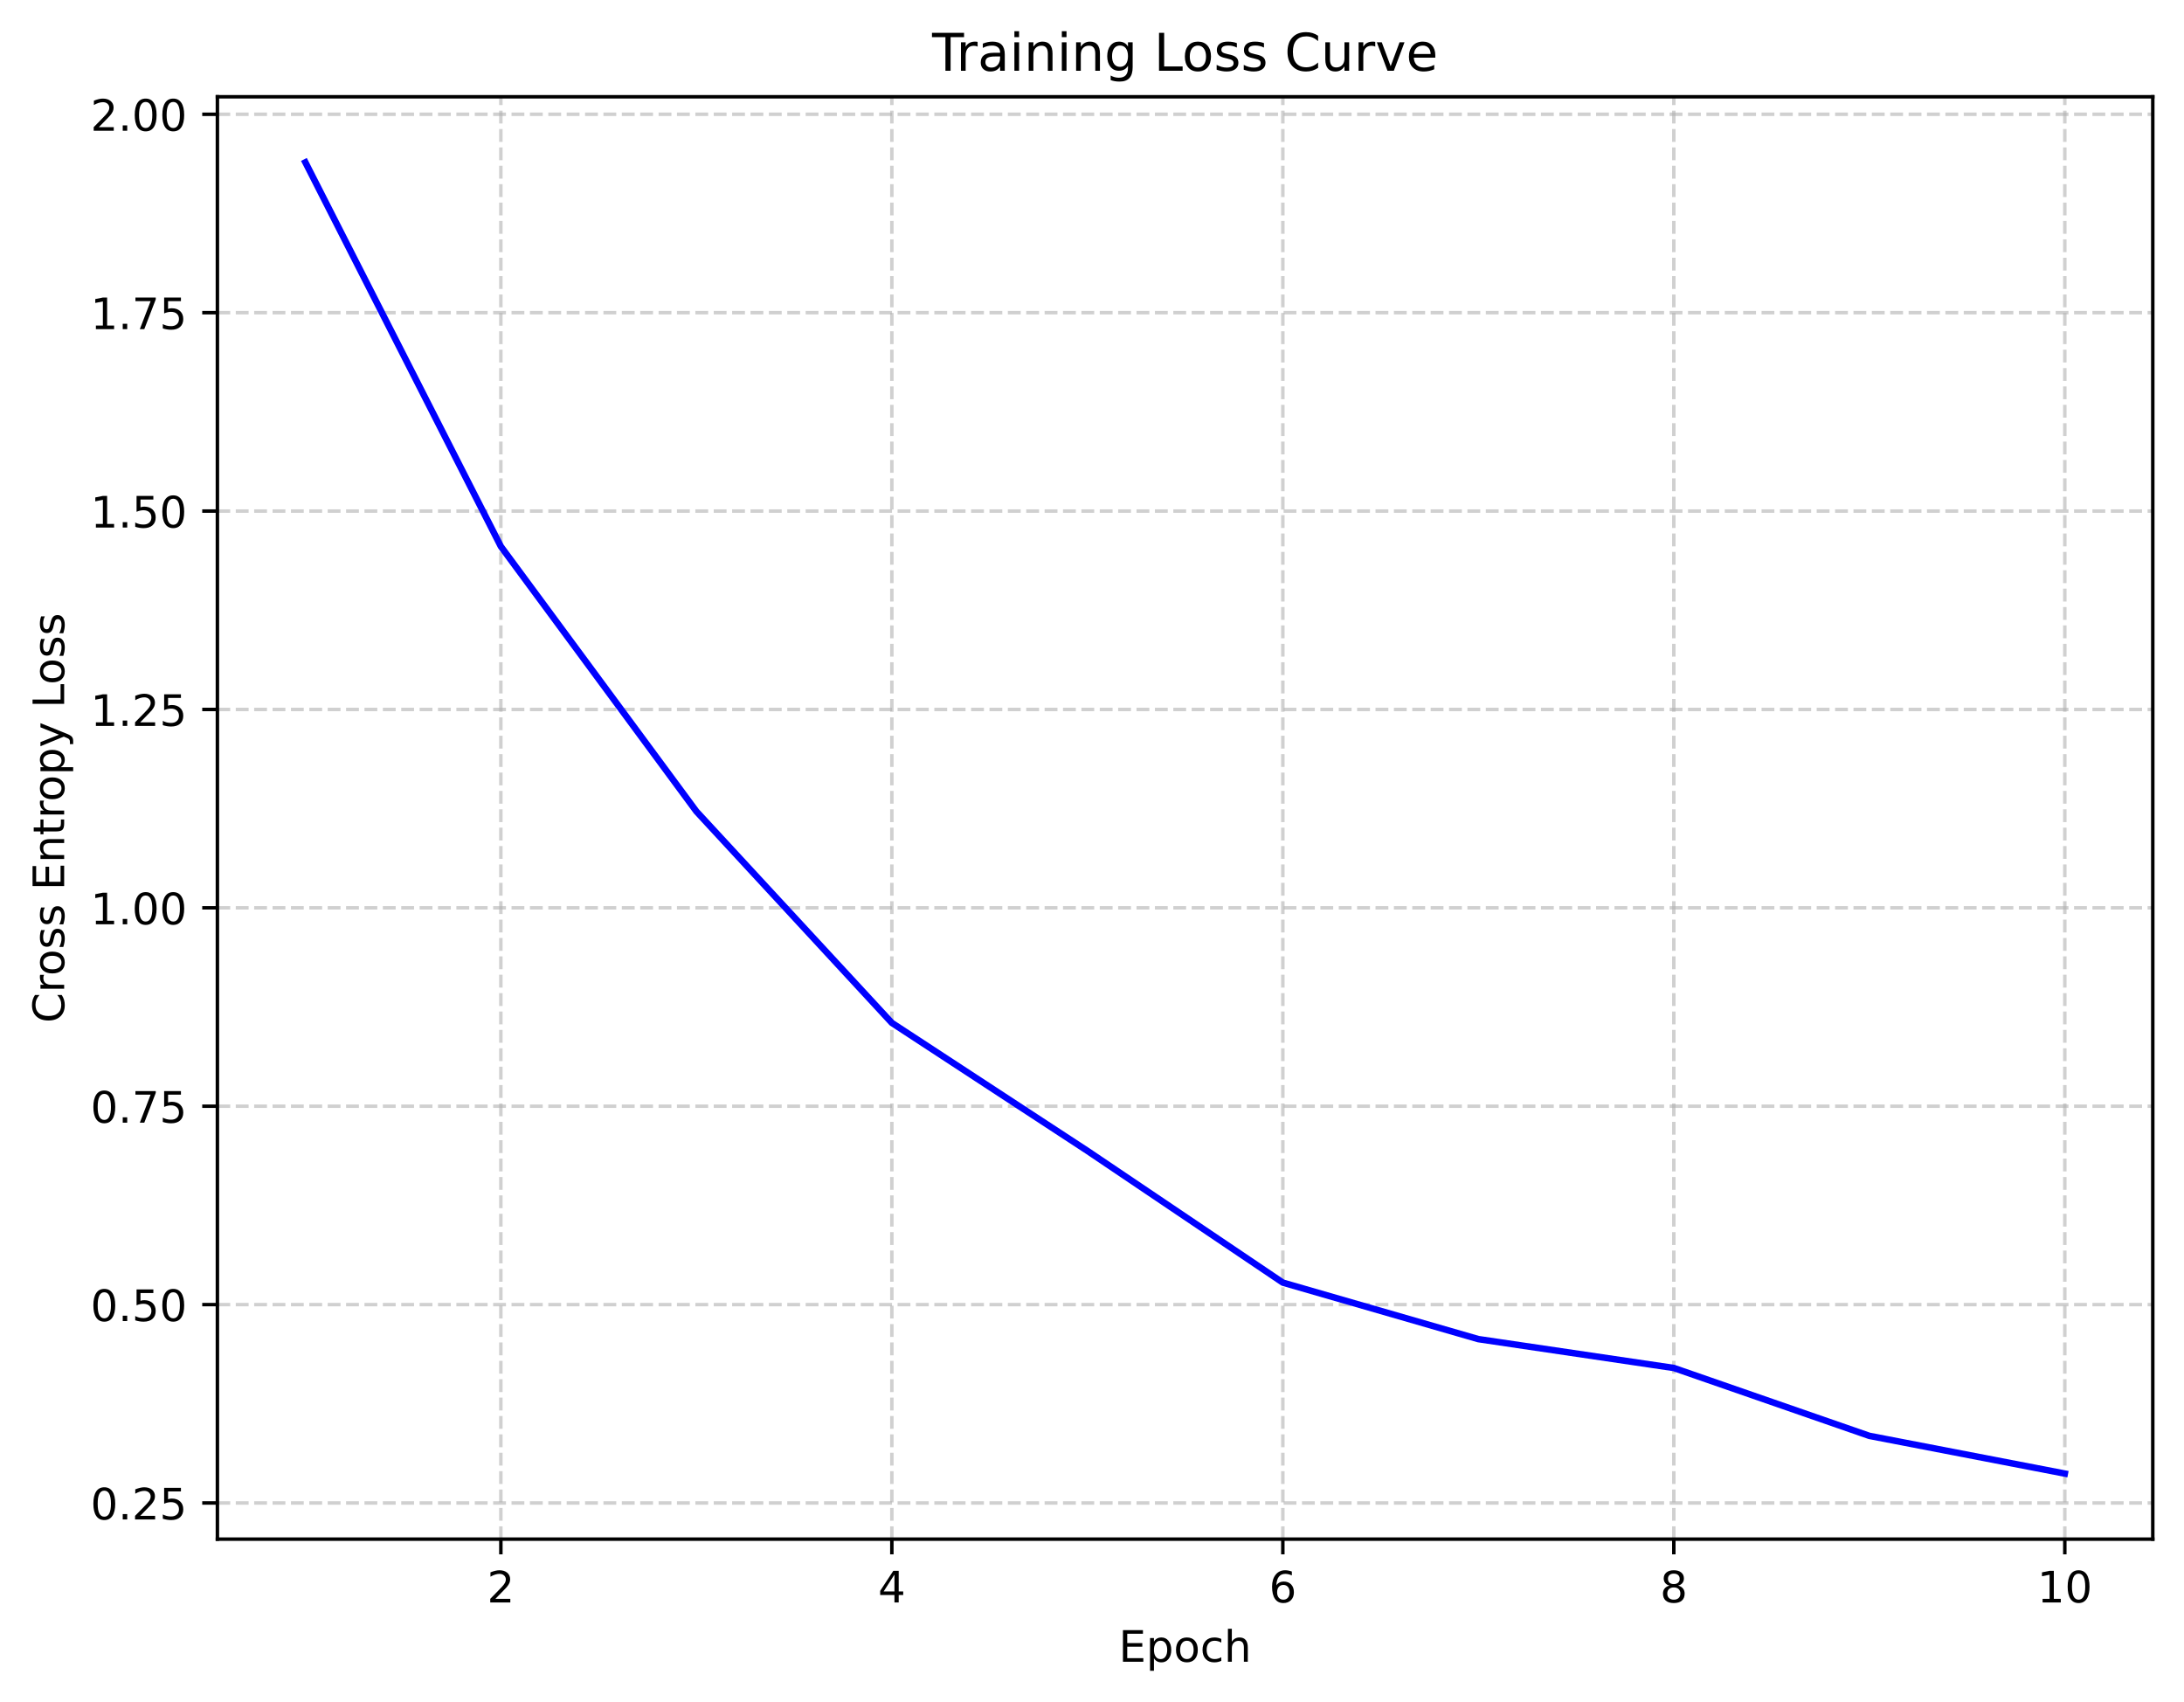
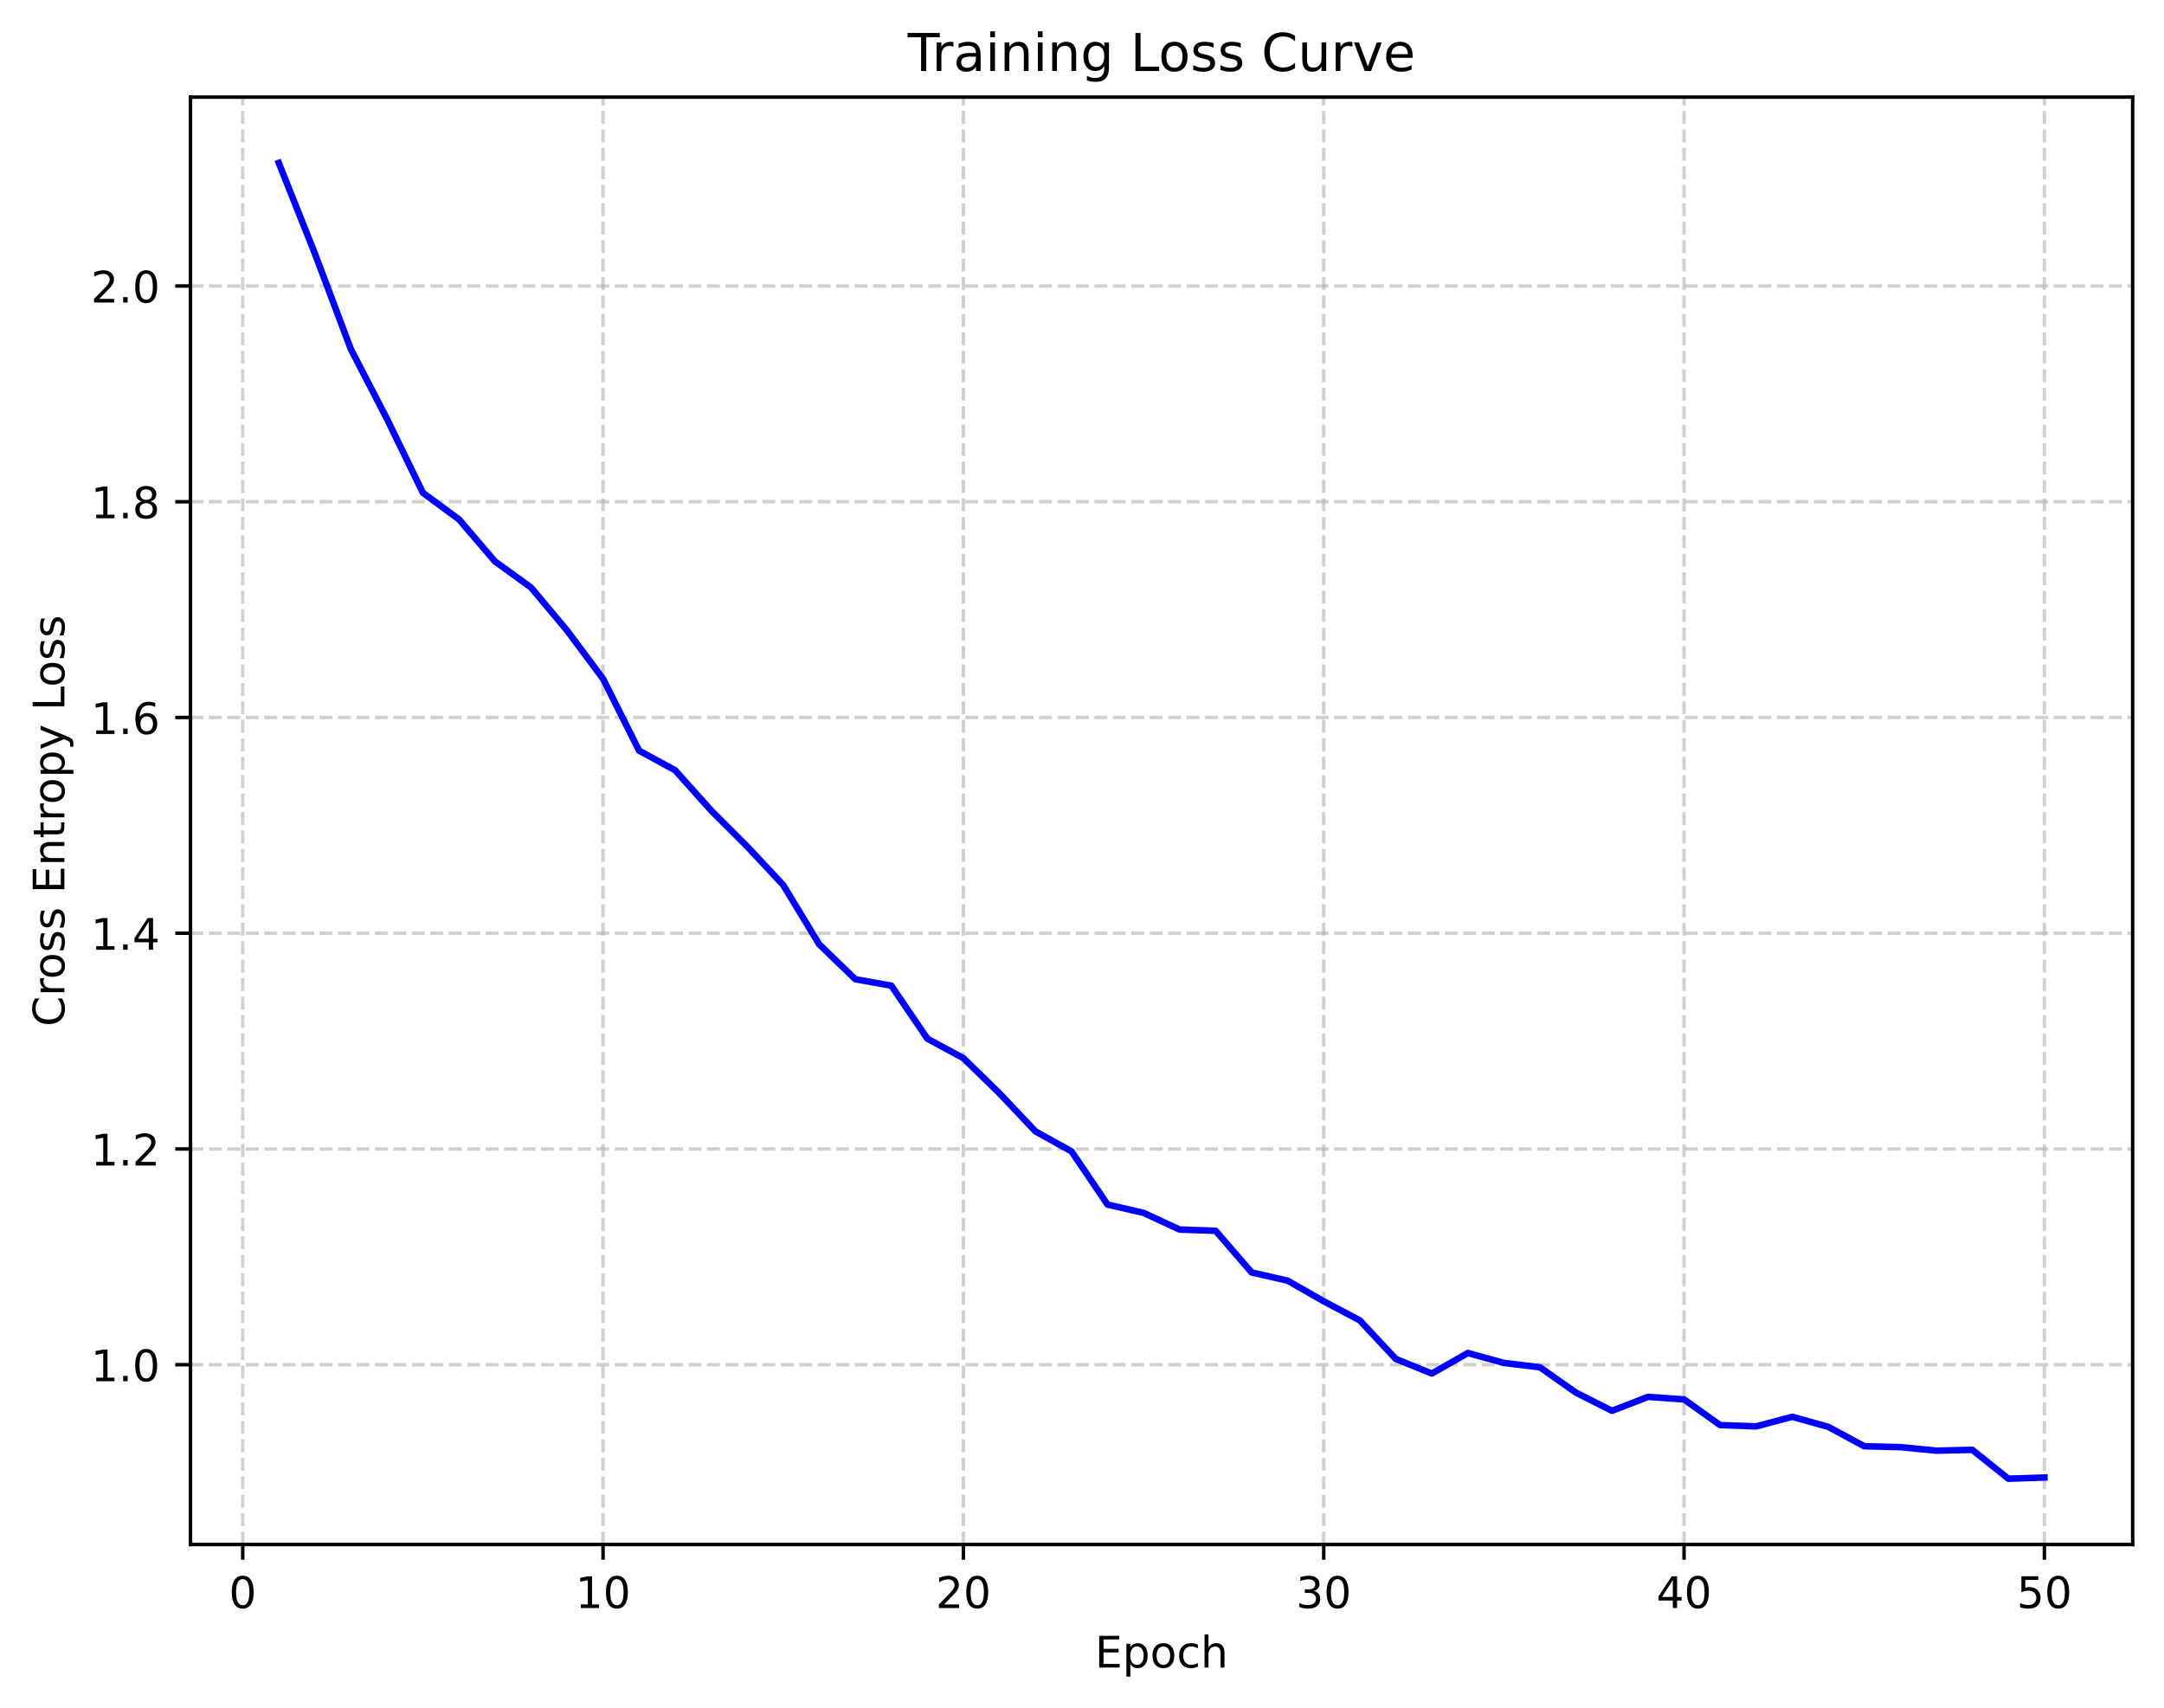
- <svg xmlns="http://www.w3.org/2000/svg" xmlns:xlink="http://www.w3.org/1999/xlink" width="503.744pt" height="392.514pt" viewBox="0 0 503.744 392.514" version="1.1">
+ <svg xmlns="http://www.w3.org/2000/svg" xmlns:xlink="http://www.w3.org/1999/xlink" width="497.381pt" height="392.514pt" viewBox="0 0 497.381 392.514" version="1.1">
  <defs>
    <style type="text/css">*{stroke-linejoin: round; stroke-linecap: butt}</style>
  </defs>
  <g id="figure_1">
    <g id="patch_1">
-       <path d="M 0 392.514  L 503.744 392.514  L 503.744 0  L 0 0  z " style="fill: #ffffff" />
+       <path d="M 0 392.514  L 497.381 392.514  L 497.381 0  L 0 0  z " style="fill: #ffffff" />
    </g>
    <g id="axes_1">
      <g id="patch_2">
-         <path d="M 50.144 354.958  L 496.544 354.958  L 496.544 22.318  L 50.144 22.318  z " style="fill: #ffffff" />
+         <path d="M 43.781 354.958  L 490.181 354.958  L 490.181 22.318  L 43.781 22.318  z " style="fill: #ffffff" />
      </g>
      <g id="matplotlib.axis_1">
        <g id="xtick_1">
          <g id="line2d_1">
-             <path d="M 115.526 354.958  L 115.526 22.318  " clip-path="url(#pd8fbe3fbb9)" style="fill: none; stroke-dasharray: 2.96,1.28; stroke-dashoffset: 0; stroke: #b0b0b0; stroke-opacity: 0.6; stroke-width: 0.8" />
+             <path d="M 55.79 354.958  L 55.79 22.318  " clip-path="url(#p3bcf07c36f)" style="fill: none; stroke-dasharray: 2.96,1.28; stroke-dashoffset: 0; stroke: #b0b0b0; stroke-opacity: 0.6; stroke-width: 0.8" />
          </g>
          <g id="line2d_2">
            <defs>
-               <path id="mea596f3a47" d="M 0 0  L 0 3.5  " style="stroke: #000000; stroke-width: 0.8" />
+               <path id="m76a805676d" d="M 0 0  L 0 3.5  " style="stroke: #000000; stroke-width: 0.8" />
            </defs>
            <g>
-               <use xlink:href="#mea596f3a47" x="115.526" y="354.958" style="stroke: #000000; stroke-width: 0.8" />
+               <use xlink:href="#m76a805676d" x="55.79" y="354.958" style="stroke: #000000; stroke-width: 0.8" />
            </g>
          </g>
          <g id="text_1">
-             <g transform="translate(112.3443 369.5566) scale(0.1 -0.1)">
-               <defs>
-                 <path id="DejaVuSans-32" d="M 1228 531  L 3431 531  L 3431 0  L 469 0  L 469 531  Q 828 903 1448 1529  Q 2069 2156 2228 2338  Q 2531 2678 2651 2914  Q 2772 3150 2772 3378  Q 2772 3750 2511 3984  Q 2250 4219 1831 4219  Q 1534 4219 1204 4116  Q 875 4013 500 3803  L 500 4441  Q 881 4594 1212 4672  Q 1544 4750 1819 4750  Q 2544 4750 2975 4387  Q 3406 4025 3406 3419  Q 3406 3131 3298 2873  Q 3191 2616 2906 2266  Q 2828 2175 2409 1742  Q 1991 1309 1228 531  z " transform="scale(0.015625)" />
-               </defs>
-               <use xlink:href="#DejaVuSans-32" />
+             <g transform="translate(52.60891 369.5566) scale(0.1 -0.1)">
+               <defs>
+                 <path id="DejaVuSans-30" d="M 2034 4250  Q 1547 4250 1301 3770  Q 1056 3291 1056 2328  Q 1056 1369 1301 889  Q 1547 409 2034 409  Q 2525 409 2770 889  Q 3016 1369 3016 2328  Q 3016 3291 2770 3770  Q 2525 4250 2034 4250  z M 2034 4750  Q 2819 4750 3233 4129  Q 3647 3509 3647 2328  Q 3647 1150 3233 529  Q 2819 -91 2034 -91  Q 1250 -91 836 529  Q 422 1150 422 2328  Q 422 3509 836 4129  Q 1250 4750 2034 4750  z " transform="scale(0.015625)" />
+               </defs>
+               <use xlink:href="#DejaVuSans-30" />
            </g>
          </g>
        </g>
        <g id="xtick_2">
          <g id="line2d_3">
-             <path d="M 205.707 354.958  L 205.707 22.318  " clip-path="url(#pd8fbe3fbb9)" style="fill: none; stroke-dasharray: 2.96,1.28; stroke-dashoffset: 0; stroke: #b0b0b0; stroke-opacity: 0.6; stroke-width: 0.8" />
+             <path d="M 138.61 354.958  L 138.61 22.318  " clip-path="url(#p3bcf07c36f)" style="fill: none; stroke-dasharray: 2.96,1.28; stroke-dashoffset: 0; stroke: #b0b0b0; stroke-opacity: 0.6; stroke-width: 0.8" />
          </g>
          <g id="line2d_4">
            <g>
-               <use xlink:href="#mea596f3a47" x="205.707" y="354.958" style="stroke: #000000; stroke-width: 0.8" />
+               <use xlink:href="#m76a805676d" x="138.61" y="354.958" style="stroke: #000000; stroke-width: 0.8" />
            </g>
          </g>
          <g id="text_2">
-             <g transform="translate(202.5261 369.5566) scale(0.1 -0.1)">
-               <defs>
-                 <path id="DejaVuSans-34" d="M 2419 4116  L 825 1625  L 2419 1625  L 2419 4116  z M 2253 4666  L 3047 4666  L 3047 1625  L 3713 1625  L 3713 1100  L 3047 1100  L 3047 0  L 2419 0  L 2419 1100  L 313 1100  L 313 1709  L 2253 4666  z " transform="scale(0.015625)" />
-               </defs>
-               <use xlink:href="#DejaVuSans-34" />
+             <g transform="translate(132.2477 369.5566) scale(0.1 -0.1)">
+               <defs>
+                 <path id="DejaVuSans-31" d="M 794 531  L 1825 531  L 1825 4091  L 703 3866  L 703 4441  L 1819 4666  L 2450 4666  L 2450 531  L 3481 531  L 3481 0  L 794 0  L 794 531  z " transform="scale(0.015625)" />
+               </defs>
+               <use xlink:href="#DejaVuSans-31" />
+               <use xlink:href="#DejaVuSans-30" transform="translate(63.62305 0)" />
            </g>
          </g>
        </g>
        <g id="xtick_3">
          <g id="line2d_5">
-             <path d="M 295.889 354.958  L 295.889 22.318  " clip-path="url(#pd8fbe3fbb9)" style="fill: none; stroke-dasharray: 2.96,1.28; stroke-dashoffset: 0; stroke: #b0b0b0; stroke-opacity: 0.6; stroke-width: 0.8" />
+             <path d="M 221.43 354.958  L 221.43 22.318  " clip-path="url(#p3bcf07c36f)" style="fill: none; stroke-dasharray: 2.96,1.28; stroke-dashoffset: 0; stroke: #b0b0b0; stroke-opacity: 0.6; stroke-width: 0.8" />
          </g>
          <g id="line2d_6">
            <g>
-               <use xlink:href="#mea596f3a47" x="295.889" y="354.958" style="stroke: #000000; stroke-width: 0.8" />
+               <use xlink:href="#m76a805676d" x="221.43" y="354.958" style="stroke: #000000; stroke-width: 0.8" />
            </g>
          </g>
          <g id="text_3">
-             <g transform="translate(292.708 369.5566) scale(0.1 -0.1)">
-               <defs>
-                 <path id="DejaVuSans-36" d="M 2113 2584  Q 1688 2584 1439 2293  Q 1191 2003 1191 1497  Q 1191 994 1439 701  Q 1688 409 2113 409  Q 2538 409 2786 701  Q 3034 994 3034 1497  Q 3034 2003 2786 2293  Q 2538 2584 2113 2584  z M 3366 4563  L 3366 3988  Q 3128 4100 2886 4159  Q 2644 4219 2406 4219  Q 1781 4219 1451 3797  Q 1122 3375 1075 2522  Q 1259 2794 1537 2939  Q 1816 3084 2150 3084  Q 2853 3084 3261 2657  Q 3669 2231 3669 1497  Q 3669 778 3244 343  Q 2819 -91 2113 -91  Q 1303 -91 875 529  Q 447 1150 447 2328  Q 447 3434 972 4092  Q 1497 4750 2381 4750  Q 2619 4750 2861 4703  Q 3103 4656 3366 4563  z " transform="scale(0.015625)" />
-               </defs>
-               <use xlink:href="#DejaVuSans-36" />
+             <g transform="translate(215.0677 369.5566) scale(0.1 -0.1)">
+               <defs>
+                 <path id="DejaVuSans-32" d="M 1228 531  L 3431 531  L 3431 0  L 469 0  L 469 531  Q 828 903 1448 1529  Q 2069 2156 2228 2338  Q 2531 2678 2651 2914  Q 2772 3150 2772 3378  Q 2772 3750 2511 3984  Q 2250 4219 1831 4219  Q 1534 4219 1204 4116  Q 875 4013 500 3803  L 500 4441  Q 881 4594 1212 4672  Q 1544 4750 1819 4750  Q 2544 4750 2975 4387  Q 3406 4025 3406 3419  Q 3406 3131 3298 2873  Q 3191 2616 2906 2266  Q 2828 2175 2409 1742  Q 1991 1309 1228 531  z " transform="scale(0.015625)" />
+               </defs>
+               <use xlink:href="#DejaVuSans-32" />
+               <use xlink:href="#DejaVuSans-30" transform="translate(63.62305 0)" />
            </g>
          </g>
        </g>
        <g id="xtick_4">
          <g id="line2d_7">
-             <path d="M 386.071 354.958  L 386.071 22.318  " clip-path="url(#pd8fbe3fbb9)" style="fill: none; stroke-dasharray: 2.96,1.28; stroke-dashoffset: 0; stroke: #b0b0b0; stroke-opacity: 0.6; stroke-width: 0.8" />
+             <path d="M 304.25 354.958  L 304.25 22.318  " clip-path="url(#p3bcf07c36f)" style="fill: none; stroke-dasharray: 2.96,1.28; stroke-dashoffset: 0; stroke: #b0b0b0; stroke-opacity: 0.6; stroke-width: 0.8" />
          </g>
          <g id="line2d_8">
            <g>
-               <use xlink:href="#mea596f3a47" x="386.071" y="354.958" style="stroke: #000000; stroke-width: 0.8" />
+               <use xlink:href="#m76a805676d" x="304.25" y="354.958" style="stroke: #000000; stroke-width: 0.8" />
            </g>
          </g>
          <g id="text_4">
-             <g transform="translate(382.8898 369.5566) scale(0.1 -0.1)">
-               <defs>
-                 <path id="DejaVuSans-38" d="M 2034 2216  Q 1584 2216 1326 1975  Q 1069 1734 1069 1313  Q 1069 891 1326 650  Q 1584 409 2034 409  Q 2484 409 2743 651  Q 3003 894 3003 1313  Q 3003 1734 2745 1975  Q 2488 2216 2034 2216  z M 1403 2484  Q 997 2584 770 2862  Q 544 3141 544 3541  Q 544 4100 942 4425  Q 1341 4750 2034 4750  Q 2731 4750 3128 4425  Q 3525 4100 3525 3541  Q 3525 3141 3298 2862  Q 3072 2584 2669 2484  Q 3125 2378 3379 2068  Q 3634 1759 3634 1313  Q 3634 634 3220 271  Q 2806 -91 2034 -91  Q 1263 -91 848 271  Q 434 634 434 1313  Q 434 1759 690 2068  Q 947 2378 1403 2484  z M 1172 3481  Q 1172 3119 1398 2916  Q 1625 2713 2034 2713  Q 2441 2713 2670 2916  Q 2900 3119 2900 3481  Q 2900 3844 2670 4047  Q 2441 4250 2034 4250  Q 1625 4250 1398 4047  Q 1172 3844 1172 3481  z " transform="scale(0.015625)" />
-               </defs>
-               <use xlink:href="#DejaVuSans-38" />
+             <g transform="translate(297.8878 369.5566) scale(0.1 -0.1)">
+               <defs>
+                 <path id="DejaVuSans-33" d="M 2597 2516  Q 3050 2419 3304 2112  Q 3559 1806 3559 1356  Q 3559 666 3084 287  Q 2609 -91 1734 -91  Q 1441 -91 1130 -33  Q 819 25 488 141  L 488 750  Q 750 597 1062 519  Q 1375 441 1716 441  Q 2309 441 2620 675  Q 2931 909 2931 1356  Q 2931 1769 2642 2001  Q 2353 2234 1838 2234  L 1294 2234  L 1294 2753  L 1863 2753  Q 2328 2753 2575 2939  Q 2822 3125 2822 3475  Q 2822 3834 2567 4026  Q 2313 4219 1838 4219  Q 1578 4219 1281 4162  Q 984 4106 628 3988  L 628 4550  Q 988 4650 1302 4700  Q 1616 4750 1894 4750  Q 2613 4750 3031 4423  Q 3450 4097 3450 3541  Q 3450 3153 3228 2886  Q 3006 2619 2597 2516  z " transform="scale(0.015625)" />
+               </defs>
+               <use xlink:href="#DejaVuSans-33" />
+               <use xlink:href="#DejaVuSans-30" transform="translate(63.62305 0)" />
            </g>
          </g>
        </g>
        <g id="xtick_5">
          <g id="line2d_9">
-             <path d="M 476.253 354.958  L 476.253 22.318  " clip-path="url(#pd8fbe3fbb9)" style="fill: none; stroke-dasharray: 2.96,1.28; stroke-dashoffset: 0; stroke: #b0b0b0; stroke-opacity: 0.6; stroke-width: 0.8" />
+             <path d="M 387.07 354.958  L 387.07 22.318  " clip-path="url(#p3bcf07c36f)" style="fill: none; stroke-dasharray: 2.96,1.28; stroke-dashoffset: 0; stroke: #b0b0b0; stroke-opacity: 0.6; stroke-width: 0.8" />
          </g>
          <g id="line2d_10">
            <g>
-               <use xlink:href="#mea596f3a47" x="476.253" y="354.958" style="stroke: #000000; stroke-width: 0.8" />
+               <use xlink:href="#m76a805676d" x="387.07" y="354.958" style="stroke: #000000; stroke-width: 0.8" />
            </g>
          </g>
          <g id="text_5">
-             <g transform="translate(469.8903 369.5566) scale(0.1 -0.1)">
-               <defs>
-                 <path id="DejaVuSans-31" d="M 794 531  L 1825 531  L 1825 4091  L 703 3866  L 703 4441  L 1819 4666  L 2450 4666  L 2450 531  L 3481 531  L 3481 0  L 794 0  L 794 531  z " transform="scale(0.015625)" />
-                 <path id="DejaVuSans-30" d="M 2034 4250  Q 1547 4250 1301 3770  Q 1056 3291 1056 2328  Q 1056 1369 1301 889  Q 1547 409 2034 409  Q 2525 409 2770 889  Q 3016 1369 3016 2328  Q 3016 3291 2770 3770  Q 2525 4250 2034 4250  z M 2034 4750  Q 2819 4750 3233 4129  Q 3647 3509 3647 2328  Q 3647 1150 3233 529  Q 2819 -91 2034 -91  Q 1250 -91 836 529  Q 422 1150 422 2328  Q 422 3509 836 4129  Q 1250 4750 2034 4750  z " transform="scale(0.015625)" />
-               </defs>
-               <use xlink:href="#DejaVuSans-31" />
-               <use xlink:href="#DejaVuSans-30" transform="translate(63.62305 0)" />
-             </g>
-           </g>
-         </g>
-         <g id="text_6">
-           <g transform="translate(258.0328 383.2347) scale(0.1 -0.1)">
+             <g transform="translate(380.7078 369.5566) scale(0.1 -0.1)">
+               <defs>
+                 <path id="DejaVuSans-34" d="M 2419 4116  L 825 1625  L 2419 1625  L 2419 4116  z M 2253 4666  L 3047 4666  L 3047 1625  L 3713 1625  L 3713 1100  L 3047 1100  L 3047 0  L 2419 0  L 2419 1100  L 313 1100  L 313 1709  L 2253 4666  z " transform="scale(0.015625)" />
+               </defs>
+               <use xlink:href="#DejaVuSans-34" />
+               <use xlink:href="#DejaVuSans-30" transform="translate(63.62305 0)" />
+             </g>
+           </g>
+         </g>
+         <g id="xtick_6">
+           <g id="line2d_11">
+             <path d="M 469.89 354.958  L 469.89 22.318  " clip-path="url(#p3bcf07c36f)" style="fill: none; stroke-dasharray: 2.96,1.28; stroke-dashoffset: 0; stroke: #b0b0b0; stroke-opacity: 0.6; stroke-width: 0.8" />
+           </g>
+           <g id="line2d_12">
+             <g>
+               <use xlink:href="#m76a805676d" x="469.89" y="354.958" style="stroke: #000000; stroke-width: 0.8" />
+             </g>
+           </g>
+           <g id="text_6">
+             <g transform="translate(463.5278 369.5566) scale(0.1 -0.1)">
+               <defs>
+                 <path id="DejaVuSans-35" d="M 691 4666  L 3169 4666  L 3169 4134  L 1269 4134  L 1269 2991  Q 1406 3038 1543 3061  Q 1681 3084 1819 3084  Q 2600 3084 3056 2656  Q 3513 2228 3513 1497  Q 3513 744 3044 326  Q 2575 -91 1722 -91  Q 1428 -91 1123 -41  Q 819 9 494 109  L 494 744  Q 775 591 1075 516  Q 1375 441 1709 441  Q 2250 441 2565 725  Q 2881 1009 2881 1497  Q 2881 1984 2565 2268  Q 2250 2553 1709 2553  Q 1456 2553 1204 2497  Q 953 2441 691 2322  L 691 4666  z " transform="scale(0.015625)" />
+               </defs>
+               <use xlink:href="#DejaVuSans-35" />
+               <use xlink:href="#DejaVuSans-30" transform="translate(63.62305 0)" />
+             </g>
+           </g>
+         </g>
+         <g id="text_7">
+           <g transform="translate(251.6703 383.2347) scale(0.1 -0.1)">
            <defs>
              <path id="DejaVuSans-45" d="M 628 4666  L 3578 4666  L 3578 4134  L 1259 4134  L 1259 2753  L 3481 2753  L 3481 2222  L 1259 2222  L 1259 531  L 3634 531  L 3634 0  L 628 0  L 628 4666  z " transform="scale(0.015625)" />
              <path id="DejaVuSans-70" d="M 1159 525  L 1159 -1331  L 581 -1331  L 581 3500  L 1159 3500  L 1159 2969  Q 1341 3281 1617 3432  Q 1894 3584 2278 3584  Q 2916 3584 3314 3078  Q 3713 2572 3713 1747  Q 3713 922 3314 415  Q 2916 -91 2278 -91  Q 1894 -91 1617 61  Q 1341 213 1159 525  z M 3116 1747  Q 3116 2381 2855 2742  Q 2594 3103 2138 3103  Q 1681 3103 1420 2742  Q 1159 2381 1159 1747  Q 1159 1113 1420 752  Q 1681 391 2138 391  Q 2594 391 2855 752  Q 3116 1113 3116 1747  z " transform="scale(0.015625)" />
              <path id="DejaVuSans-6f" d="M 1959 3097  Q 1497 3097 1228 2736  Q 959 2375 959 1747  Q 959 1119 1226 758  Q 1494 397 1959 397  Q 2419 397 2687 759  Q 2956 1122 2956 1747  Q 2956 2369 2687 2733  Q 2419 3097 1959 3097  z M 1959 3584  Q 2709 3584 3137 3096  Q 3566 2609 3566 1747  Q 3566 888 3137 398  Q 2709 -91 1959 -91  Q 1206 -91 779 398  Q 353 888 353 1747  Q 353 2609 779 3096  Q 1206 3584 1959 3584  z " transform="scale(0.015625)" />
              <path id="DejaVuSans-63" d="M 3122 3366  L 3122 2828  Q 2878 2963 2633 3030  Q 2388 3097 2138 3097  Q 1578 3097 1268 2742  Q 959 2388 959 1747  Q 959 1106 1268 751  Q 1578 397 2138 397  Q 2388 397 2633 464  Q 2878 531 3122 666  L 3122 134  Q 2881 22 2623 -34  Q 2366 -91 2075 -91  Q 1284 -91 818 406  Q 353 903 353 1747  Q 353 2603 823 3093  Q 1294 3584 2113 3584  Q 2378 3584 2631 3529  Q 2884 3475 3122 3366  z " transform="scale(0.015625)" />
              <path id="DejaVuSans-68" d="M 3513 2113  L 3513 0  L 2938 0  L 2938 2094  Q 2938 2591 2744 2837  Q 2550 3084 2163 3084  Q 1697 3084 1428 2787  Q 1159 2491 1159 1978  L 1159 0  L 581 0  L 581 4863  L 1159 4863  L 1159 2956  Q 1366 3272 1645 3428  Q 1925 3584 2291 3584  Q 2894 3584 3203 3211  Q 3513 2838 3513 2113  z " transform="scale(0.015625)" />
            </defs>
            <use xlink:href="#DejaVuSans-45" />
            <use xlink:href="#DejaVuSans-70" transform="translate(63.18359 0)" />
            <use xlink:href="#DejaVuSans-6f" transform="translate(126.6602 0)" />
            <use xlink:href="#DejaVuSans-63" transform="translate(187.8418 0)" />
            <use xlink:href="#DejaVuSans-68" transform="translate(242.8223 0)" />
          </g>
        </g>
      </g>
      <g id="matplotlib.axis_2">
        <g id="ytick_1">
-           <g id="line2d_11">
-             <path d="M 50.144 346.619  L 496.544 346.619  " clip-path="url(#pd8fbe3fbb9)" style="fill: none; stroke-dasharray: 2.96,1.28; stroke-dashoffset: 0; stroke: #b0b0b0; stroke-opacity: 0.6; stroke-width: 0.8" />
-           </g>
-           <g id="line2d_12">
+           <g id="line2d_13">
+             <path d="M 43.781 313.637  L 490.181 313.637  " clip-path="url(#p3bcf07c36f)" style="fill: none; stroke-dasharray: 2.96,1.28; stroke-dashoffset: 0; stroke: #b0b0b0; stroke-opacity: 0.6; stroke-width: 0.8" />
+           </g>
+           <g id="line2d_14">
            <defs>
-               <path id="ma469a1adbc" d="M 0 0  L -3.5 0  " style="stroke: #000000; stroke-width: 0.8" />
+               <path id="m46d070419a" d="M 0 0  L -3.5 0  " style="stroke: #000000; stroke-width: 0.8" />
            </defs>
            <g>
-               <use xlink:href="#ma469a1adbc" x="50.144" y="346.619" style="stroke: #000000; stroke-width: 0.8" />
-             </g>
-           </g>
-           <g id="text_7">
-             <g transform="translate(20.87813 350.4182) scale(0.1 -0.1)">
+               <use xlink:href="#m46d070419a" x="43.781" y="313.637" style="stroke: #000000; stroke-width: 0.8" />
+             </g>
+           </g>
+           <g id="text_8">
+             <g transform="translate(20.87813 317.4363) scale(0.1 -0.1)">
              <defs>
                <path id="DejaVuSans-2e" d="M 684 794  L 1344 794  L 1344 0  L 684 0  L 684 794  z " transform="scale(0.015625)" />
-                 <path id="DejaVuSans-35" d="M 691 4666  L 3169 4666  L 3169 4134  L 1269 4134  L 1269 2991  Q 1406 3038 1543 3061  Q 1681 3084 1819 3084  Q 2600 3084 3056 2656  Q 3513 2228 3513 1497  Q 3513 744 3044 326  Q 2575 -91 1722 -91  Q 1428 -91 1123 -41  Q 819 9 494 109  L 494 744  Q 775 591 1075 516  Q 1375 441 1709 441  Q 2250 441 2565 725  Q 2881 1009 2881 1497  Q 2881 1984 2565 2268  Q 2250 2553 1709 2553  Q 1456 2553 1204 2497  Q 953 2441 691 2322  L 691 4666  z " transform="scale(0.015625)" />
-               </defs>
-               <use xlink:href="#DejaVuSans-30" />
+               </defs>
+               <use xlink:href="#DejaVuSans-31" />
+               <use xlink:href="#DejaVuSans-2e" transform="translate(63.62305 0)" />
+               <use xlink:href="#DejaVuSans-30" transform="translate(95.41016 0)" />
+             </g>
+           </g>
+         </g>
+         <g id="ytick_2">
+           <g id="line2d_15">
+             <path d="M 43.781 264.055  L 490.181 264.055  " clip-path="url(#p3bcf07c36f)" style="fill: none; stroke-dasharray: 2.96,1.28; stroke-dashoffset: 0; stroke: #b0b0b0; stroke-opacity: 0.6; stroke-width: 0.8" />
+           </g>
+           <g id="line2d_16">
+             <g>
+               <use xlink:href="#m46d070419a" x="43.781" y="264.055" style="stroke: #000000; stroke-width: 0.8" />
+             </g>
+           </g>
+           <g id="text_9">
+             <g transform="translate(20.87813 267.8543) scale(0.1 -0.1)">
+               <use xlink:href="#DejaVuSans-31" />
              <use xlink:href="#DejaVuSans-2e" transform="translate(63.62305 0)" />
              <use xlink:href="#DejaVuSans-32" transform="translate(95.41016 0)" />
-               <use xlink:href="#DejaVuSans-35" transform="translate(159.0332 0)" />
-             </g>
-           </g>
-         </g>
-         <g id="ytick_2">
-           <g id="line2d_13">
-             <path d="M 50.144 300.867  L 496.544 300.867  " clip-path="url(#pd8fbe3fbb9)" style="fill: none; stroke-dasharray: 2.96,1.28; stroke-dashoffset: 0; stroke: #b0b0b0; stroke-opacity: 0.6; stroke-width: 0.8" />
-           </g>
-           <g id="line2d_14">
-             <g>
-               <use xlink:href="#ma469a1adbc" x="50.144" y="300.867" style="stroke: #000000; stroke-width: 0.8" />
-             </g>
-           </g>
-           <g id="text_8">
-             <g transform="translate(20.87813 304.6666) scale(0.1 -0.1)">
-               <use xlink:href="#DejaVuSans-30" />
-               <use xlink:href="#DejaVuSans-2e" transform="translate(63.62305 0)" />
-               <use xlink:href="#DejaVuSans-35" transform="translate(95.41016 0)" />
-               <use xlink:href="#DejaVuSans-30" transform="translate(159.0332 0)" />
            </g>
          </g>
        </g>
        <g id="ytick_3">
-           <g id="line2d_15">
-             <path d="M 50.144 255.116  L 496.544 255.116  " clip-path="url(#pd8fbe3fbb9)" style="fill: none; stroke-dasharray: 2.96,1.28; stroke-dashoffset: 0; stroke: #b0b0b0; stroke-opacity: 0.6; stroke-width: 0.8" />
-           </g>
-           <g id="line2d_16">
-             <g>
-               <use xlink:href="#ma469a1adbc" x="50.144" y="255.116" style="stroke: #000000; stroke-width: 0.8" />
-             </g>
-           </g>
-           <g id="text_9">
-             <g transform="translate(20.87813 258.915) scale(0.1 -0.1)">
-               <defs>
-                 <path id="DejaVuSans-37" d="M 525 4666  L 3525 4666  L 3525 4397  L 1831 0  L 1172 0  L 2766 4134  L 525 4134  L 525 4666  z " transform="scale(0.015625)" />
-               </defs>
-               <use xlink:href="#DejaVuSans-30" />
-               <use xlink:href="#DejaVuSans-2e" transform="translate(63.62305 0)" />
-               <use xlink:href="#DejaVuSans-37" transform="translate(95.41016 0)" />
-               <use xlink:href="#DejaVuSans-35" transform="translate(159.0332 0)" />
+           <g id="line2d_17">
+             <path d="M 43.781 214.473  L 490.181 214.473  " clip-path="url(#p3bcf07c36f)" style="fill: none; stroke-dasharray: 2.96,1.28; stroke-dashoffset: 0; stroke: #b0b0b0; stroke-opacity: 0.6; stroke-width: 0.8" />
+           </g>
+           <g id="line2d_18">
+             <g>
+               <use xlink:href="#m46d070419a" x="43.781" y="214.473" style="stroke: #000000; stroke-width: 0.8" />
+             </g>
+           </g>
+           <g id="text_10">
+             <g transform="translate(20.87813 218.2722) scale(0.1 -0.1)">
+               <use xlink:href="#DejaVuSans-31" />
+               <use xlink:href="#DejaVuSans-2e" transform="translate(63.62305 0)" />
+               <use xlink:href="#DejaVuSans-34" transform="translate(95.41016 0)" />
            </g>
          </g>
        </g>
        <g id="ytick_4">
-           <g id="line2d_17">
-             <path d="M 50.144 209.364  L 496.544 209.364  " clip-path="url(#pd8fbe3fbb9)" style="fill: none; stroke-dasharray: 2.96,1.28; stroke-dashoffset: 0; stroke: #b0b0b0; stroke-opacity: 0.6; stroke-width: 0.8" />
-           </g>
-           <g id="line2d_18">
-             <g>
-               <use xlink:href="#ma469a1adbc" x="50.144" y="209.364" style="stroke: #000000; stroke-width: 0.8" />
-             </g>
-           </g>
-           <g id="text_10">
-             <g transform="translate(20.87813 213.1634) scale(0.1 -0.1)">
-               <use xlink:href="#DejaVuSans-31" />
+           <g id="line2d_19">
+             <path d="M 43.781 164.891  L 490.181 164.891  " clip-path="url(#p3bcf07c36f)" style="fill: none; stroke-dasharray: 2.96,1.28; stroke-dashoffset: 0; stroke: #b0b0b0; stroke-opacity: 0.6; stroke-width: 0.8" />
+           </g>
+           <g id="line2d_20">
+             <g>
+               <use xlink:href="#m46d070419a" x="43.781" y="164.891" style="stroke: #000000; stroke-width: 0.8" />
+             </g>
+           </g>
+           <g id="text_11">
+             <g transform="translate(20.87813 168.6902) scale(0.1 -0.1)">
+               <defs>
+                 <path id="DejaVuSans-36" d="M 2113 2584  Q 1688 2584 1439 2293  Q 1191 2003 1191 1497  Q 1191 994 1439 701  Q 1688 409 2113 409  Q 2538 409 2786 701  Q 3034 994 3034 1497  Q 3034 2003 2786 2293  Q 2538 2584 2113 2584  z M 3366 4563  L 3366 3988  Q 3128 4100 2886 4159  Q 2644 4219 2406 4219  Q 1781 4219 1451 3797  Q 1122 3375 1075 2522  Q 1259 2794 1537 2939  Q 1816 3084 2150 3084  Q 2853 3084 3261 2657  Q 3669 2231 3669 1497  Q 3669 778 3244 343  Q 2819 -91 2113 -91  Q 1303 -91 875 529  Q 447 1150 447 2328  Q 447 3434 972 4092  Q 1497 4750 2381 4750  Q 2619 4750 2861 4703  Q 3103 4656 3366 4563  z " transform="scale(0.015625)" />
+               </defs>
+               <use xlink:href="#DejaVuSans-31" />
+               <use xlink:href="#DejaVuSans-2e" transform="translate(63.62305 0)" />
+               <use xlink:href="#DejaVuSans-36" transform="translate(95.41016 0)" />
+             </g>
+           </g>
+         </g>
+         <g id="ytick_5">
+           <g id="line2d_21">
+             <path d="M 43.781 115.309  L 490.181 115.309  " clip-path="url(#p3bcf07c36f)" style="fill: none; stroke-dasharray: 2.96,1.28; stroke-dashoffset: 0; stroke: #b0b0b0; stroke-opacity: 0.6; stroke-width: 0.8" />
+           </g>
+           <g id="line2d_22">
+             <g>
+               <use xlink:href="#m46d070419a" x="43.781" y="115.309" style="stroke: #000000; stroke-width: 0.8" />
+             </g>
+           </g>
+           <g id="text_12">
+             <g transform="translate(20.87813 119.1082) scale(0.1 -0.1)">
+               <defs>
+                 <path id="DejaVuSans-38" d="M 2034 2216  Q 1584 2216 1326 1975  Q 1069 1734 1069 1313  Q 1069 891 1326 650  Q 1584 409 2034 409  Q 2484 409 2743 651  Q 3003 894 3003 1313  Q 3003 1734 2745 1975  Q 2488 2216 2034 2216  z M 1403 2484  Q 997 2584 770 2862  Q 544 3141 544 3541  Q 544 4100 942 4425  Q 1341 4750 2034 4750  Q 2731 4750 3128 4425  Q 3525 4100 3525 3541  Q 3525 3141 3298 2862  Q 3072 2584 2669 2484  Q 3125 2378 3379 2068  Q 3634 1759 3634 1313  Q 3634 634 3220 271  Q 2806 -91 2034 -91  Q 1263 -91 848 271  Q 434 634 434 1313  Q 434 1759 690 2068  Q 947 2378 1403 2484  z M 1172 3481  Q 1172 3119 1398 2916  Q 1625 2713 2034 2713  Q 2441 2713 2670 2916  Q 2900 3119 2900 3481  Q 2900 3844 2670 4047  Q 2441 4250 2034 4250  Q 1625 4250 1398 4047  Q 1172 3844 1172 3481  z " transform="scale(0.015625)" />
+               </defs>
+               <use xlink:href="#DejaVuSans-31" />
+               <use xlink:href="#DejaVuSans-2e" transform="translate(63.62305 0)" />
+               <use xlink:href="#DejaVuSans-38" transform="translate(95.41016 0)" />
+             </g>
+           </g>
+         </g>
+         <g id="ytick_6">
+           <g id="line2d_23">
+             <path d="M 43.781 65.727  L 490.181 65.727  " clip-path="url(#p3bcf07c36f)" style="fill: none; stroke-dasharray: 2.96,1.28; stroke-dashoffset: 0; stroke: #b0b0b0; stroke-opacity: 0.6; stroke-width: 0.8" />
+           </g>
+           <g id="line2d_24">
+             <g>
+               <use xlink:href="#m46d070419a" x="43.781" y="65.727" style="stroke: #000000; stroke-width: 0.8" />
+             </g>
+           </g>
+           <g id="text_13">
+             <g transform="translate(20.87813 69.52616) scale(0.1 -0.1)">
+               <use xlink:href="#DejaVuSans-32" />
              <use xlink:href="#DejaVuSans-2e" transform="translate(63.62305 0)" />
              <use xlink:href="#DejaVuSans-30" transform="translate(95.41016 0)" />
-               <use xlink:href="#DejaVuSans-30" transform="translate(159.0332 0)" />
-             </g>
-           </g>
-         </g>
-         <g id="ytick_5">
-           <g id="line2d_19">
-             <path d="M 50.144 163.613  L 496.544 163.613  " clip-path="url(#pd8fbe3fbb9)" style="fill: none; stroke-dasharray: 2.96,1.28; stroke-dashoffset: 0; stroke: #b0b0b0; stroke-opacity: 0.6; stroke-width: 0.8" />
-           </g>
-           <g id="line2d_20">
-             <g>
-               <use xlink:href="#ma469a1adbc" x="50.144" y="163.613" style="stroke: #000000; stroke-width: 0.8" />
-             </g>
-           </g>
-           <g id="text_11">
-             <g transform="translate(20.87813 167.4117) scale(0.1 -0.1)">
-               <use xlink:href="#DejaVuSans-31" />
-               <use xlink:href="#DejaVuSans-2e" transform="translate(63.62305 0)" />
-               <use xlink:href="#DejaVuSans-32" transform="translate(95.41016 0)" />
-               <use xlink:href="#DejaVuSans-35" transform="translate(159.0332 0)" />
-             </g>
-           </g>
-         </g>
-         <g id="ytick_6">
-           <g id="line2d_21">
-             <path d="M 50.144 117.861  L 496.544 117.861  " clip-path="url(#pd8fbe3fbb9)" style="fill: none; stroke-dasharray: 2.96,1.28; stroke-dashoffset: 0; stroke: #b0b0b0; stroke-opacity: 0.6; stroke-width: 0.8" />
-           </g>
-           <g id="line2d_22">
-             <g>
-               <use xlink:href="#ma469a1adbc" x="50.144" y="117.861" style="stroke: #000000; stroke-width: 0.8" />
-             </g>
-           </g>
-           <g id="text_12">
-             <g transform="translate(20.87813 121.6601) scale(0.1 -0.1)">
-               <use xlink:href="#DejaVuSans-31" />
-               <use xlink:href="#DejaVuSans-2e" transform="translate(63.62305 0)" />
-               <use xlink:href="#DejaVuSans-35" transform="translate(95.41016 0)" />
-               <use xlink:href="#DejaVuSans-30" transform="translate(159.0332 0)" />
-             </g>
-           </g>
-         </g>
-         <g id="ytick_7">
-           <g id="line2d_23">
-             <path d="M 50.144 72.109  L 496.544 72.109  " clip-path="url(#pd8fbe3fbb9)" style="fill: none; stroke-dasharray: 2.96,1.28; stroke-dashoffset: 0; stroke: #b0b0b0; stroke-opacity: 0.6; stroke-width: 0.8" />
-           </g>
-           <g id="line2d_24">
-             <g>
-               <use xlink:href="#ma469a1adbc" x="50.144" y="72.109" style="stroke: #000000; stroke-width: 0.8" />
-             </g>
-           </g>
-           <g id="text_13">
-             <g transform="translate(20.87813 75.90851) scale(0.1 -0.1)">
-               <use xlink:href="#DejaVuSans-31" />
-               <use xlink:href="#DejaVuSans-2e" transform="translate(63.62305 0)" />
-               <use xlink:href="#DejaVuSans-37" transform="translate(95.41016 0)" />
-               <use xlink:href="#DejaVuSans-35" transform="translate(159.0332 0)" />
-             </g>
-           </g>
-         </g>
-         <g id="ytick_8">
-           <g id="line2d_25">
-             <path d="M 50.144 26.358  L 496.544 26.358  " clip-path="url(#pd8fbe3fbb9)" style="fill: none; stroke-dasharray: 2.96,1.28; stroke-dashoffset: 0; stroke: #b0b0b0; stroke-opacity: 0.6; stroke-width: 0.8" />
-           </g>
-           <g id="line2d_26">
-             <g>
-               <use xlink:href="#ma469a1adbc" x="50.144" y="26.358" style="stroke: #000000; stroke-width: 0.8" />
-             </g>
-           </g>
-           <g id="text_14">
-             <g transform="translate(20.87813 30.15689) scale(0.1 -0.1)">
-               <use xlink:href="#DejaVuSans-32" />
-               <use xlink:href="#DejaVuSans-2e" transform="translate(63.62305 0)" />
-               <use xlink:href="#DejaVuSans-30" transform="translate(95.41016 0)" />
-               <use xlink:href="#DejaVuSans-30" transform="translate(159.0332 0)" />
-             </g>
-           </g>
-         </g>
-         <g id="text_15">
+             </g>
+           </g>
+         </g>
+         <g id="text_14">
          <g transform="translate(14.79844 235.9108) rotate(-90) scale(0.1 -0.1)">
            <defs>
              <path id="DejaVuSans-43" d="M 4122 4306  L 4122 3641  Q 3803 3938 3442 4084  Q 3081 4231 2675 4231  Q 1875 4231 1450 3742  Q 1025 3253 1025 2328  Q 1025 1406 1450 917  Q 1875 428 2675 428  Q 3081 428 3442 575  Q 3803 722 4122 1019  L 4122 359  Q 3791 134 3420 21  Q 3050 -91 2638 -91  Q 1578 -91 968 557  Q 359 1206 359 2328  Q 359 3453 968 4101  Q 1578 4750 2638 4750  Q 3056 4750 3426 4639  Q 3797 4528 4122 4306  z " transform="scale(0.015625)" />
              <path id="DejaVuSans-72" d="M 2631 2963  Q 2534 3019 2420 3045  Q 2306 3072 2169 3072  Q 1681 3072 1420 2755  Q 1159 2438 1159 1844  L 1159 0  L 581 0  L 581 3500  L 1159 3500  L 1159 2956  Q 1341 3275 1631 3429  Q 1922 3584 2338 3584  Q 2397 3584 2469 3576  Q 2541 3569 2628 3553  L 2631 2963  z " transform="scale(0.015625)" />
              <path id="DejaVuSans-73" d="M 2834 3397  L 2834 2853  Q 2591 2978 2328 3040  Q 2066 3103 1784 3103  Q 1356 3103 1142 2972  Q 928 2841 928 2578  Q 928 2378 1081 2264  Q 1234 2150 1697 2047  L 1894 2003  Q 2506 1872 2764 1633  Q 3022 1394 3022 966  Q 3022 478 2636 193  Q 2250 -91 1575 -91  Q 1294 -91 989 -36  Q 684 19 347 128  L 347 722  Q 666 556 975 473  Q 1284 391 1588 391  Q 1994 391 2212 530  Q 2431 669 2431 922  Q 2431 1156 2273 1281  Q 2116 1406 1581 1522  L 1381 1569  Q 847 1681 609 1914  Q 372 2147 372 2553  Q 372 3047 722 3315  Q 1072 3584 1716 3584  Q 2034 3584 2315 3537  Q 2597 3491 2834 3397  z " transform="scale(0.015625)" />
              <path id="DejaVuSans-20" transform="scale(0.015625)" />
              <path id="DejaVuSans-6e" d="M 3513 2113  L 3513 0  L 2938 0  L 2938 2094  Q 2938 2591 2744 2837  Q 2550 3084 2163 3084  Q 1697 3084 1428 2787  Q 1159 2491 1159 1978  L 1159 0  L 581 0  L 581 3500  L 1159 3500  L 1159 2956  Q 1366 3272 1645 3428  Q 1925 3584 2291 3584  Q 2894 3584 3203 3211  Q 3513 2838 3513 2113  z " transform="scale(0.015625)" />
              <path id="DejaVuSans-74" d="M 1172 4494  L 1172 3500  L 2356 3500  L 2356 3053  L 1172 3053  L 1172 1153  Q 1172 725 1289 603  Q 1406 481 1766 481  L 2356 481  L 2356 0  L 1766 0  Q 1100 0 847 248  Q 594 497 594 1153  L 594 3053  L 172 3053  L 172 3500  L 594 3500  L 594 4494  L 1172 4494  z " transform="scale(0.015625)" />
              <path id="DejaVuSans-79" d="M 2059 -325  Q 1816 -950 1584 -1140  Q 1353 -1331 966 -1331  L 506 -1331  L 506 -850  L 844 -850  Q 1081 -850 1212 -737  Q 1344 -625 1503 -206  L 1606 56  L 191 3500  L 800 3500  L 1894 763  L 2988 3500  L 3597 3500  L 2059 -325  z " transform="scale(0.015625)" />
              <path id="DejaVuSans-4c" d="M 628 4666  L 1259 4666  L 1259 531  L 3531 531  L 3531 0  L 628 0  L 628 4666  z " transform="scale(0.015625)" />
            </defs>
            <use xlink:href="#DejaVuSans-43" />
            <use xlink:href="#DejaVuSans-72" transform="translate(69.82422 0)" />
            <use xlink:href="#DejaVuSans-6f" transform="translate(108.6875 0)" />
            <use xlink:href="#DejaVuSans-73" transform="translate(169.8691 0)" />
            <use xlink:href="#DejaVuSans-73" transform="translate(221.9688 0)" />
            <use xlink:href="#DejaVuSans-20" transform="translate(274.0684 0)" />
            <use xlink:href="#DejaVuSans-45" transform="translate(305.8555 0)" />
            <use xlink:href="#DejaVuSans-6e" transform="translate(369.0391 0)" />
            <use xlink:href="#DejaVuSans-74" transform="translate(432.418 0)" />
            <use xlink:href="#DejaVuSans-72" transform="translate(471.627 0)" />
            <use xlink:href="#DejaVuSans-6f" transform="translate(510.4902 0)" />
            <use xlink:href="#DejaVuSans-70" transform="translate(571.6719 0)" />
            <use xlink:href="#DejaVuSans-79" transform="translate(635.1484 0)" />
            <use xlink:href="#DejaVuSans-20" transform="translate(694.3281 0)" />
            <use xlink:href="#DejaVuSans-4c" transform="translate(726.1152 0)" />
            <use xlink:href="#DejaVuSans-6f" transform="translate(780.0781 0)" />
            <use xlink:href="#DejaVuSans-73" transform="translate(841.2598 0)" />
            <use xlink:href="#DejaVuSans-73" transform="translate(893.3594 0)" />
          </g>
        </g>
      </g>
-       <g id="line2d_27">
-         <path d="M 70.435 37.438  L 115.526 126.021  L 160.616 187.115  L 205.707 235.898  L 250.798 265.403  L 295.889 295.799  L 340.98 308.828  L 386.071 315.486  L 431.162 331.138  L 476.253 339.838  " clip-path="url(#pd8fbe3fbb9)" style="fill: none; stroke: #0000ff; stroke-width: 1.5; stroke-linecap: square" />
+       <g id="line2d_25">
+         <path d="M 64.072 37.438  L 72.354 58.229  L 80.636 80.233  L 88.918 96.225  L 97.2 113.257  L 105.482 119.354  L 113.764 129.03  L 122.046 135.012  L 130.328 144.895  L 138.61 156.003  L 146.892 172.517  L 155.174 177.022  L 163.456 186.278  L 171.738 194.542  L 180.02 203.404  L 188.302 217.046  L 196.584 225.044  L 204.866 226.528  L 213.148 238.713  L 221.43 243.188  L 229.712 251.256  L 237.994 260.016  L 246.276 264.607  L 254.558 276.833  L 262.84 278.74  L 271.122 282.58  L 279.404 282.861  L 287.686 292.436  L 295.968 294.33  L 304.25 299.064  L 312.532 303.442  L 320.814 312.315  L 329.096 315.663  L 337.378 310.949  L 345.66 313.225  L 353.942 314.23  L 362.224 320.053  L 370.506 324.23  L 378.788 321.031  L 387.07 321.613  L 395.352 327.517  L 403.634 327.812  L 411.916 325.607  L 420.198 327.909  L 428.48 332.375  L 436.762 332.582  L 445.044 333.387  L 453.326 333.206  L 461.608 339.838  L 469.89 339.562  " clip-path="url(#p3bcf07c36f)" style="fill: none; stroke: #0000ff; stroke-width: 1.5; stroke-linecap: square" />
      </g>
      <g id="patch_3">
-         <path d="M 50.144 354.958  L 50.144 22.318  " style="fill: none; stroke: #000000; stroke-width: 0.8; stroke-linejoin: miter; stroke-linecap: square" />
+         <path d="M 43.781 354.958  L 43.781 22.318  " style="fill: none; stroke: #000000; stroke-width: 0.8; stroke-linejoin: miter; stroke-linecap: square" />
      </g>
      <g id="patch_4">
-         <path d="M 496.544 354.958  L 496.544 22.318  " style="fill: none; stroke: #000000; stroke-width: 0.8; stroke-linejoin: miter; stroke-linecap: square" />
+         <path d="M 490.181 354.958  L 490.181 22.318  " style="fill: none; stroke: #000000; stroke-width: 0.8; stroke-linejoin: miter; stroke-linecap: square" />
      </g>
      <g id="patch_5">
-         <path d="M 50.144 354.958  L 496.544 354.958  " style="fill: none; stroke: #000000; stroke-width: 0.8; stroke-linejoin: miter; stroke-linecap: square" />
+         <path d="M 43.781 354.958  L 490.181 354.958  " style="fill: none; stroke: #000000; stroke-width: 0.8; stroke-linejoin: miter; stroke-linecap: square" />
      </g>
      <g id="patch_6">
-         <path d="M 50.144 22.318  L 496.544 22.318  " style="fill: none; stroke: #000000; stroke-width: 0.8; stroke-linejoin: miter; stroke-linecap: square" />
-       </g>
-       <g id="text_16">
-         <g transform="translate(214.9966 16.31812) scale(0.12 -0.12)">
+         <path d="M 43.781 22.318  L 490.181 22.318  " style="fill: none; stroke: #000000; stroke-width: 0.8; stroke-linejoin: miter; stroke-linecap: square" />
+       </g>
+       <g id="text_15">
+         <g transform="translate(208.6341 16.31812) scale(0.12 -0.12)">
          <defs>
            <path id="DejaVuSans-54" d="M -19 4666  L 3928 4666  L 3928 4134  L 2272 4134  L 2272 0  L 1638 0  L 1638 4134  L -19 4134  L -19 4666  z " transform="scale(0.015625)" />
            <path id="DejaVuSans-61" d="M 2194 1759  Q 1497 1759 1228 1600  Q 959 1441 959 1056  Q 959 750 1161 570  Q 1363 391 1709 391  Q 2188 391 2477 730  Q 2766 1069 2766 1631  L 2766 1759  L 2194 1759  z M 3341 1997  L 3341 0  L 2766 0  L 2766 531  Q 2569 213 2275 61  Q 1981 -91 1556 -91  Q 1019 -91 701 211  Q 384 513 384 1019  Q 384 1609 779 1909  Q 1175 2209 1959 2209  L 2766 2209  L 2766 2266  Q 2766 2663 2505 2880  Q 2244 3097 1772 3097  Q 1472 3097 1187 3025  Q 903 2953 641 2809  L 641 3341  Q 956 3463 1253 3523  Q 1550 3584 1831 3584  Q 2591 3584 2966 3190  Q 3341 2797 3341 1997  z " transform="scale(0.015625)" />
            <path id="DejaVuSans-69" d="M 603 3500  L 1178 3500  L 1178 0  L 603 0  L 603 3500  z M 603 4863  L 1178 4863  L 1178 4134  L 603 4134  L 603 4863  z " transform="scale(0.015625)" />
            <path id="DejaVuSans-67" d="M 2906 1791  Q 2906 2416 2648 2759  Q 2391 3103 1925 3103  Q 1463 3103 1205 2759  Q 947 2416 947 1791  Q 947 1169 1205 825  Q 1463 481 1925 481  Q 2391 481 2648 825  Q 2906 1169 2906 1791  z M 3481 434  Q 3481 -459 3084 -895  Q 2688 -1331 1869 -1331  Q 1566 -1331 1297 -1286  Q 1028 -1241 775 -1147  L 775 -588  Q 1028 -725 1275 -790  Q 1522 -856 1778 -856  Q 2344 -856 2625 -561  Q 2906 -266 2906 331  L 2906 616  Q 2728 306 2450 153  Q 2172 0 1784 0  Q 1141 0 747 490  Q 353 981 353 1791  Q 353 2603 747 3093  Q 1141 3584 1784 3584  Q 2172 3584 2450 3431  Q 2728 3278 2906 2969  L 2906 3500  L 3481 3500  L 3481 434  z " transform="scale(0.015625)" />
            <path id="DejaVuSans-75" d="M 544 1381  L 544 3500  L 1119 3500  L 1119 1403  Q 1119 906 1312 657  Q 1506 409 1894 409  Q 2359 409 2629 706  Q 2900 1003 2900 1516  L 2900 3500  L 3475 3500  L 3475 0  L 2900 0  L 2900 538  Q 2691 219 2414 64  Q 2138 -91 1772 -91  Q 1169 -91 856 284  Q 544 659 544 1381  z M 1991 3584  L 1991 3584  z " transform="scale(0.015625)" />
            <path id="DejaVuSans-76" d="M 191 3500  L 800 3500  L 1894 563  L 2988 3500  L 3597 3500  L 2284 0  L 1503 0  L 191 3500  z " transform="scale(0.015625)" />
            <path id="DejaVuSans-65" d="M 3597 1894  L 3597 1613  L 953 1613  Q 991 1019 1311 708  Q 1631 397 2203 397  Q 2534 397 2845 478  Q 3156 559 3463 722  L 3463 178  Q 3153 47 2828 -22  Q 2503 -91 2169 -91  Q 1331 -91 842 396  Q 353 884 353 1716  Q 353 2575 817 3079  Q 1281 3584 2069 3584  Q 2775 3584 3186 3129  Q 3597 2675 3597 1894  z M 3022 2063  Q 3016 2534 2758 2815  Q 2500 3097 2075 3097  Q 1594 3097 1305 2825  Q 1016 2553 972 2059  L 3022 2063  z " transform="scale(0.015625)" />
          </defs>
          <use xlink:href="#DejaVuSans-54" />
          <use xlink:href="#DejaVuSans-72" transform="translate(46.33398 0)" />
          <use xlink:href="#DejaVuSans-61" transform="translate(87.44727 0)" />
          <use xlink:href="#DejaVuSans-69" transform="translate(148.7266 0)" />
          <use xlink:href="#DejaVuSans-6e" transform="translate(176.5098 0)" />
          <use xlink:href="#DejaVuSans-69" transform="translate(239.8887 0)" />
          <use xlink:href="#DejaVuSans-6e" transform="translate(267.6719 0)" />
          <use xlink:href="#DejaVuSans-67" transform="translate(331.0508 0)" />
          <use xlink:href="#DejaVuSans-20" transform="translate(394.5273 0)" />
          <use xlink:href="#DejaVuSans-4c" transform="translate(426.3145 0)" />
          <use xlink:href="#DejaVuSans-6f" transform="translate(480.2773 0)" />
          <use xlink:href="#DejaVuSans-73" transform="translate(541.459 0)" />
          <use xlink:href="#DejaVuSans-73" transform="translate(593.5586 0)" />
          <use xlink:href="#DejaVuSans-20" transform="translate(645.6582 0)" />
          <use xlink:href="#DejaVuSans-43" transform="translate(677.4453 0)" />
          <use xlink:href="#DejaVuSans-75" transform="translate(747.2695 0)" />
          <use xlink:href="#DejaVuSans-72" transform="translate(810.6484 0)" />
          <use xlink:href="#DejaVuSans-76" transform="translate(851.7617 0)" />
          <use xlink:href="#DejaVuSans-65" transform="translate(910.9414 0)" />
        </g>
      </g>
    </g>
  </g>
  <defs>
-     <clipPath id="pd8fbe3fbb9">
-       <rect x="50.144" y="22.318" width="446.4" height="332.64" />
+     <clipPath id="p3bcf07c36f">
+       <rect x="43.781" y="22.318" width="446.4" height="332.64" />
    </clipPath>
  </defs>
</svg>
